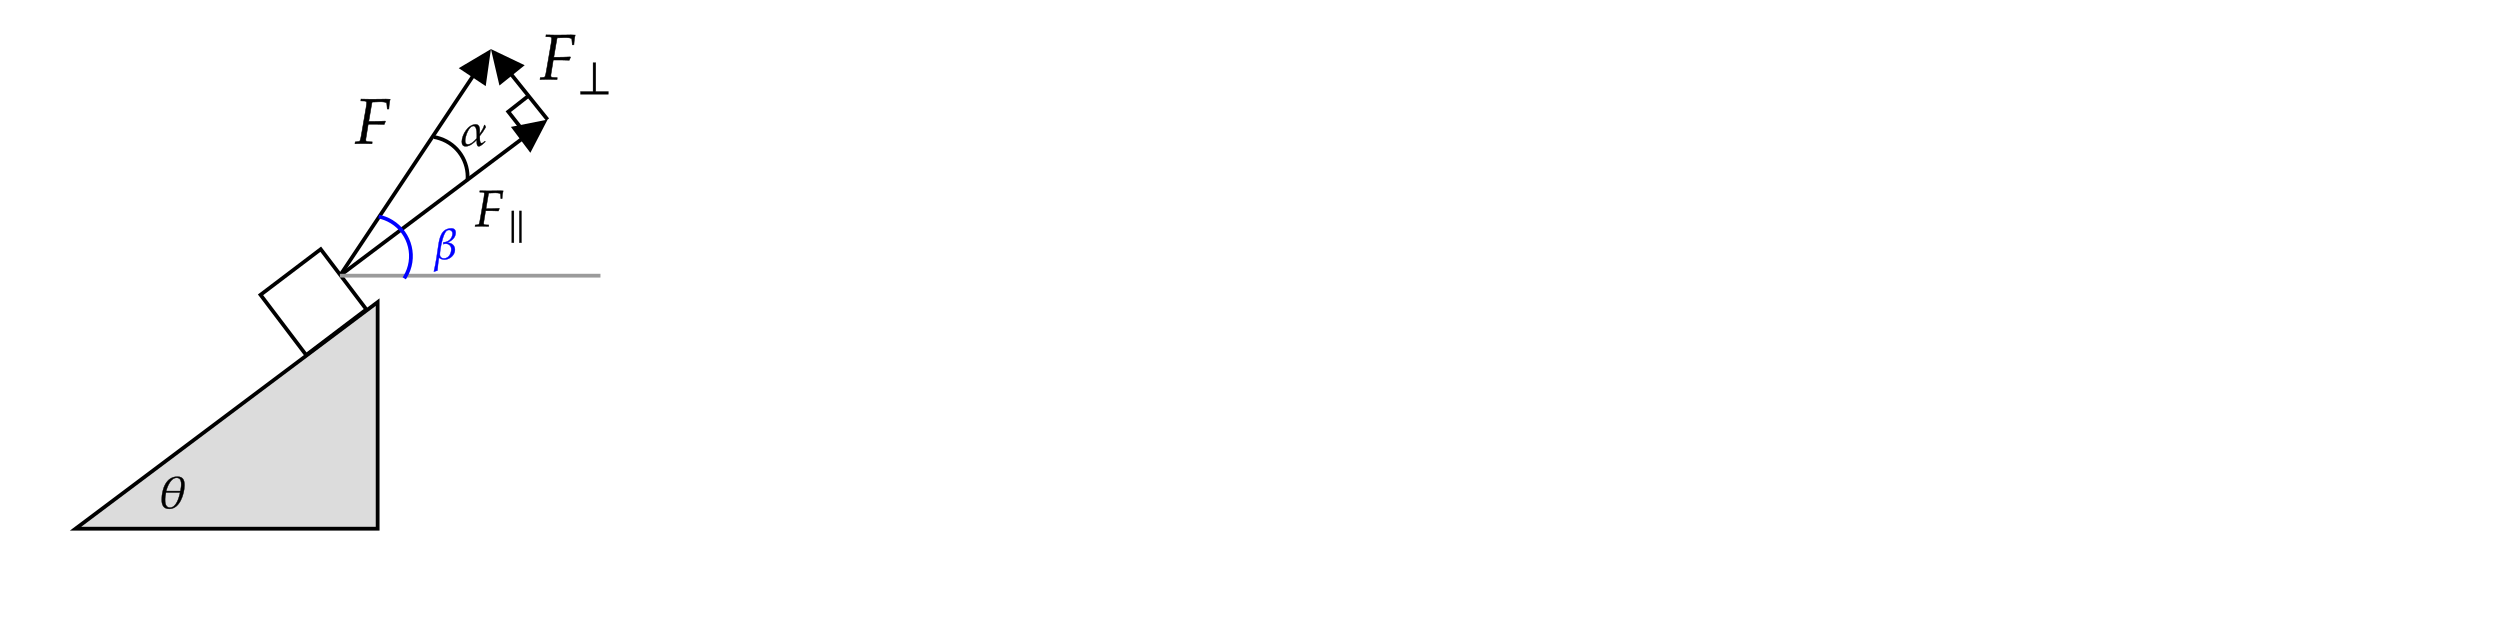
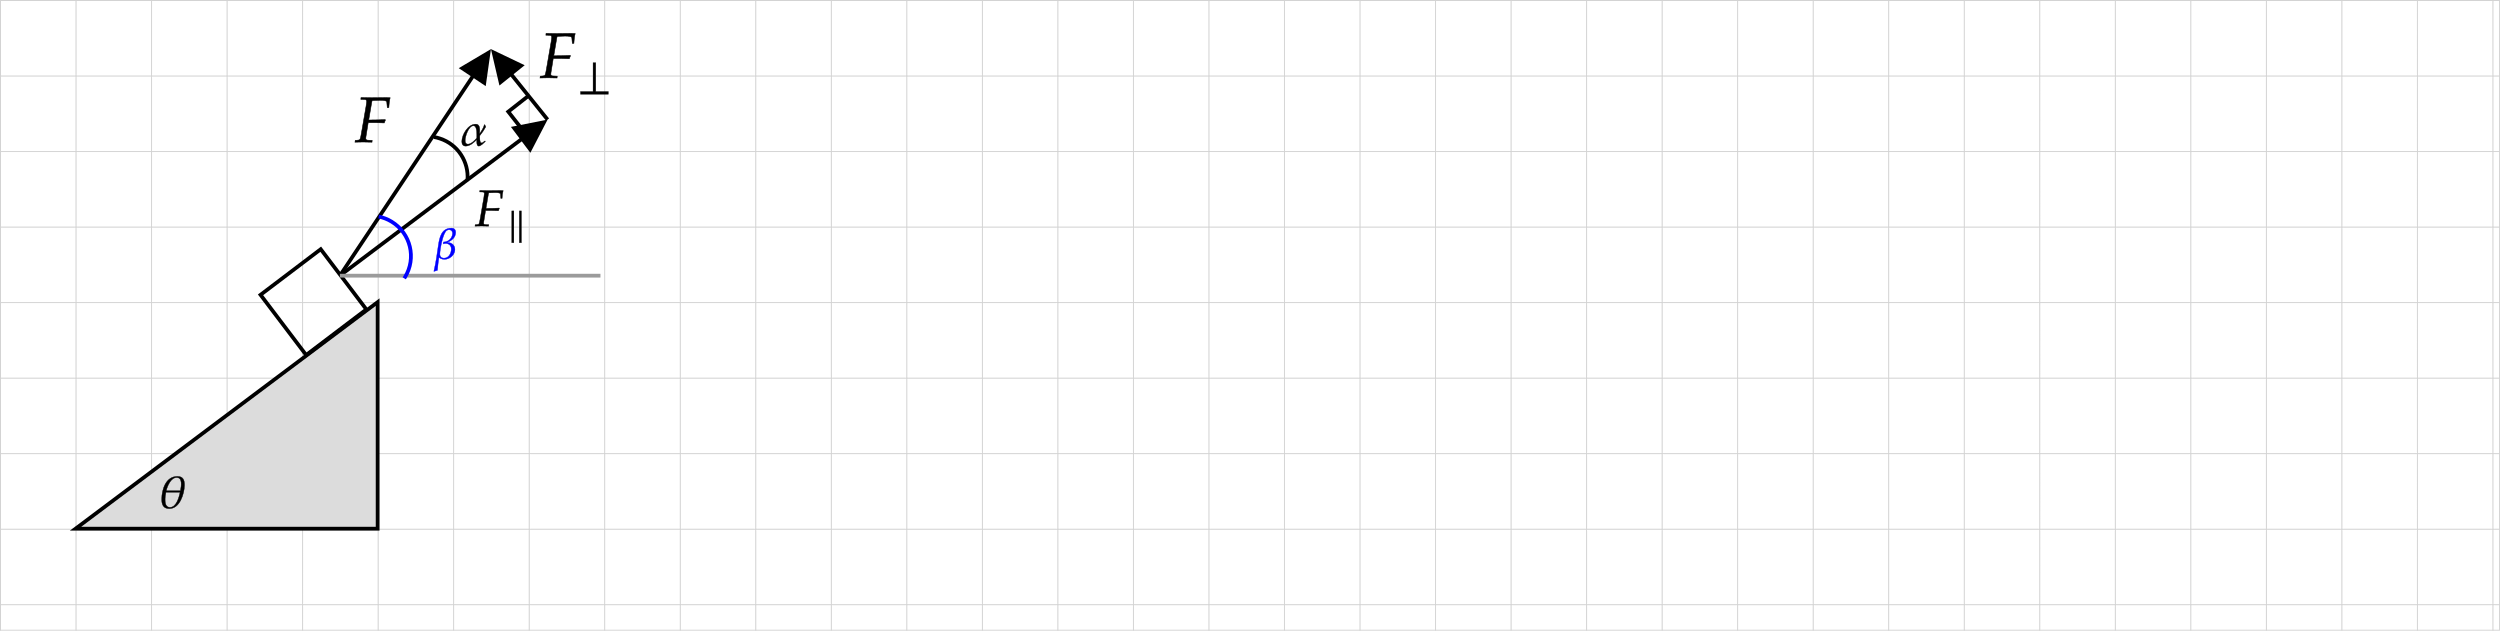
<svg xmlns="http://www.w3.org/2000/svg" x="0" y="0" width="662" height="167" style="         width:662px;         height:167px;         background: transparent;         fill: none; ">
+   <svg>
+     <g>
+       <defs>
+         <pattern id=".760328632553096" width="20" height="20" patternUnits="userSpaceOnUse">
+           <path d="M 20 0 L 0 0 0 20" fill="none" stroke="lightgray" stroke-width="0.5" />
+         </pattern>
+       </defs>
+       <rect width="100%" height="100%" fill="url(#.760328632553096)" stroke="lightgray" stroke-width="0.5" />
+     </g>
+   </svg>
  <svg class="role-diagram-draw-area">
    <g class="shapes-region" style="stroke: black; fill: none;">
      <g class="composite-shape">
        <path class="real" d=" M100,80 L20,140 L100,140 Z" style="stroke-width: 1; stroke: rgb(0, 0, 0); fill: rgb(220, 220, 220); fill-opacity: 1;" />
      </g>
      <g class="composite-shape">
        <path class="real" d=" M68.99,78.07 L84.93,65.99 L97.01,81.93 L81.07,94.01 Z" style="stroke-width: 1; stroke: rgb(0, 0, 0); fill: none; fill-opacity: 1;" />
      </g>
      <g class="arrow-line">
        <path class="connection real" stroke-dasharray="" d="  M90,73 L128.34,15.5" style="stroke: rgb(0, 0, 0); stroke-width: 1; fill: none; fill-opacity: 1;" />
        <g stroke="none" fill="#000" transform="matrix(-0.5546992,0.8320509,-0.8320509,-0.5546992,130,13)" style="stroke: none; fill: rgb(0, 0, 0); stroke-width: 1;">
          <path d=" M8.93,-4.29 L0,0 L8.93,4.29 Z" />
        </g>
      </g>
      <g class="arrow-line">
        <path class="connection real" stroke-dasharray="" d="  M90,73 L142.6,33.47" style="stroke: rgb(0, 0, 0); stroke-width: 1; fill: none; fill-opacity: 1;" />
        <g stroke="none" fill="#000" transform="matrix(-0.7993702,0.6008389,-0.6008389,-0.7993702,145,31.66666)" style="stroke: none; fill: rgb(0, 0, 0); stroke-width: 1;">
          <path d=" M8.93,-4.29 L0,0 L8.93,4.29 Z" />
        </g>
      </g>
      <g class="arrow-line">
        <path class="connection real" stroke-dasharray="" d="  M131.88,15.34 L145,31.67" style="stroke: rgb(0, 0, 0); stroke-width: 1; fill: none; fill-opacity: 1;" />
        <g stroke="none" fill="#000" transform="matrix(0.6263317,0.7795566,-0.7795566,0.6263317,130,13)" style="stroke: none; fill: rgb(0, 0, 0); stroke-width: 1;">
          <path d=" M8.93,-4.29 L0,0 L8.93,4.29 Z" />
        </g>
      </g>
      <g class="composite-shape">
        <path class="real" d=" M140.1,25.25 L134.59,29.57 L138.9,35.08" style="stroke-width: 1; stroke: rgb(0, 0, 0); fill: none; fill-opacity: 1;" />
      </g>
      <g class="arrow-line">
        <path class="connection real" stroke-dasharray="" d="  M90,73 L159,73" style="stroke: rgb(155, 155, 155); stroke-opacity: 1; stroke-width: 1; fill: none; fill-opacity: 1;" />
      </g>
      <g class="composite-shape">
        <path class="real" d=" M100.28,57.35 C101.46,57.59 102.63,58.04 103.72,58.71 C108.75,61.79 110.32,68.35 107.25,73.38 C107.18,73.49 107.11,73.59 107.04,73.7 L98.15,67.81 Z" style="stroke-width: 1; stroke: none; stroke-opacity: 1; fill: none; fill-opacity: 1;" />
        <path class="real" d=" M100.28,57.35 C101.46,57.59 102.63,58.04 103.72,58.71 C108.75,61.79 110.32,68.35 107.25,73.38 C107.18,73.49 107.11,73.59 107.04,73.7" style="stroke-width: 1; stroke: rgb(0, 0, 255); stroke-opacity: 1; fill: none; fill-opacity: 1;" />
      </g>
      <g class="composite-shape">
        <path class="real" d=" M114.9,36.28 C115.43,36.37 115.96,36.5 116.49,36.68 C121.26,38.25 124.17,42.86 123.79,47.65 L113.15,46.81 Z" style="stroke-width: 1; stroke: none; fill: none; fill-opacity: 1;" />
        <path class="real" d=" M114.9,36.28 C115.43,36.37 115.96,36.5 116.49,36.68 C121.26,38.25 124.17,42.86 123.79,47.65" style="stroke-width: 1; stroke: rgb(0, 0, 0); fill: none; fill-opacity: 1;" />
      </g>
      <g />
    </g>
    <g />
    <g />
    <g />
  </svg>
  <svg width="660" height="165" style="width:660px;height:165px;font-family:Asana-Math, Asana;background:transparent;">
    <g>
      <g>
        <g>
-           <g transform="matrix(1,0,0,1,94,38)">
+           <g transform="matrix(1,0,0,1,94,37.60001)">
            <path transform="matrix(0.017,0,0,-0.017,0,0)" d="M286 646L392 650C454 650 494 641 495 626L503 537L527 537C530 600 537 651 548 689C526 691 498 692 481 692L440 691L275 689L246 689C221 689 181 690 143 691L94 692L91 664L147 662C171 661 182 652 182 635C182 621 178 589 173 559L98 125C81 33 81 32 40 28L4 25L0 -3L34 -2C74 -1 106 0 127 0C145 0 174 -1 213 -2L265 -3L268 25L204 28C177 29 168 37 168 57C168 63 169 74 170 78L206 301L323 301C350 301 381 300 429 298L455 297L474 342L470 349C389 345 329 343 251 343L214 343L260 614C263 630 264 635 269 646Z" stroke="rgb(0,0,0)" stroke-opacity="1" stroke-width="8" fill="rgb(0,0,0)" fill-opacity="1" />
          </g>
        </g>
      </g>
    </g>
    <g>
      <g>
        <g>
-           <g transform="matrix(1,0,0,1,143,21)">
+           <g transform="matrix(1,0,0,1,143,20.59999)">
            <path transform="matrix(0.017,0,0,-0.017,0,0)" d="M286 646L392 650C454 650 494 641 495 626L503 537L527 537C530 600 537 651 548 689C526 691 498 692 481 692L440 691L275 689L246 689C221 689 181 690 143 691L94 692L91 664L147 662C171 661 182 652 182 635C182 621 178 589 173 559L98 125C81 33 81 32 40 28L4 25L0 -3L34 -2C74 -1 106 0 127 0C145 0 174 -1 213 -2L265 -3L268 25L204 28C177 29 168 37 168 57C168 63 169 74 170 78L206 301L323 301C350 301 381 300 429 298L455 297L474 342L470 349C389 345 329 343 251 343L214 343L260 614C263 630 264 635 269 646Z" stroke="rgb(0,0,0)" stroke-opacity="1" stroke-width="8" fill="rgb(0,0,0)" fill-opacity="1" />
          </g>
        </g>
        <g>
          <g>
            <g>
              <g>
-                 <g transform="matrix(1,0,0,1,152.9427,24.00417)">
+                 <g transform="matrix(1,0,0,1,152.9438,24.00626)">
                  <path transform="matrix(0.0119,0,0,-0.0119,0,0)" d="M684 -79L684 -20L404 -20L404 621L345 621L345 -20L65 -20L65 -79Z" stroke="rgb(0,0,0)" stroke-opacity="1" stroke-width="8" fill="rgb(0,0,0)" fill-opacity="1" />
                </g>
              </g>
            </g>
          </g>
        </g>
      </g>
    </g>
    <g>
      <g>
        <g>
-           <g transform="matrix(1,0,0,1,125.7865,59.9125)">
+           <g transform="matrix(1,0,0,1,125.7812,59.84374)">
            <path transform="matrix(0.0136,0,0,-0.0136,0,0)" d="M286 646L392 650C454 650 494 641 495 626L503 537L527 537C530 600 537 651 548 689C526 691 498 692 481 692L440 691L275 689L246 689C221 689 181 690 143 691L94 692L91 664L147 662C171 661 182 652 182 635C182 621 178 589 173 559L98 125C81 33 81 32 40 28L4 25L0 -3L34 -2C74 -1 106 0 127 0C145 0 174 -1 213 -2L265 -3L268 25L204 28C177 29 168 37 168 57C168 63 169 74 170 78L206 301L323 301C350 301 381 300 429 298L455 297L474 342L470 349C389 345 329 343 251 343L214 343L260 614C263 630 264 635 269 646Z" stroke="rgb(0,0,0)" stroke-opacity="1" stroke-width="8" fill="rgb(0,0,0)" fill-opacity="1" />
          </g>
        </g>
        <g>
          <g>
            <g>
              <g>
-                 <g transform="matrix(1,0,0,1,133.7448,62.645)">
+                 <g transform="matrix(1,0,0,1,133.7375,62.645)">
                  <path transform="matrix(0.00952,0,0,-0.00952,0,0)" d="M245 -171L245 714L186 714L186 -171ZM397 714L397 -171L456 -171L456 714Z" stroke="rgb(0,0,0)" stroke-opacity="1" stroke-width="8" fill="rgb(0,0,0)" fill-opacity="1" />
                </g>
              </g>
            </g>
          </g>
        </g>
      </g>
    </g>
    <g>
      <g>
        <g>
-           <g transform="matrix(1,0,0,1,42,134.5667)">
+           <g transform="matrix(1,0,0,1,42,134.5)">
            <path transform="matrix(0.0119,0,0,-0.0119,0,0)" d="M237 -16C473 -16 572 316 576 504C578 618 546 702 419 702C159 702 72 412 69 199C67 80 101 -16 237 -16ZM401 676C536 676 506 491 485 381L169 381C194 485 272 676 401 676ZM253 13C102 13 147 261 163 349L479 349C454 237 396 13 253 13Z" stroke="rgb(0,0,0)" stroke-opacity="1" stroke-width="8" fill="rgb(0,0,0)" fill-opacity="1" />
          </g>
        </g>
      </g>
    </g>
    <g>
      <g>
        <g>
-           <g transform="matrix(1,0,0,1,122,38.56667)">
+           <g transform="matrix(1,0,0,1,122,38.50001)">
            <path transform="matrix(0.0119,0,0,-0.0119,0,0)" d="M400 -16C446 -16 513 54 545 84L545 97L532 97C513 79 489 55 462 55C417 55 424 184 424 216C474 278 520 343 558 413C551 428 544 444 536 459L525 459C511 391 456 315 420 257C422 336 445 472 332 473C164 473 27 243 24 93C23 33 43 -16 111 -16C203 -16 297 64 357 131C357 96 348 -15 400 -16ZM284 437C371 437 358 224 357 164C314 113 233 28 162 28C109 28 98 70 99 115C100 202 175 437 284 437Z" stroke="rgb(0,0,0)" stroke-opacity="1" stroke-width="8" fill="rgb(0,0,0)" fill-opacity="1" />
          </g>
        </g>
      </g>
    </g>
    <g>
      <g>
        <g>
-           <g transform="matrix(1,0,0,1,115,68.56667)">
+           <g transform="matrix(1,0,0,1,115,68.50001)">
            <path transform="matrix(0.0119,0,0,-0.0119,0,0)" d="M459 205C459 301 389 358 298 360L298 369C391 400 475 479 476 581C477 644 445 680 381 680C154 680 114 463 89 289C62 101 36 -87 -8 -273L-8 -283C18 -274 43 -265 70 -259C76 -162 90 -66 104 29C239 -84 459 37 459 205ZM216 12C159 12 123 45 124 103C126 205 190 570 278 629C337 668 411 631 406 558C398 447 310 371 204 371C201 338 204 378 200 329C294 362 383 309 378 208C374 115 322 12 216 12Z" stroke="rgb(0,0,255)" stroke-opacity="1" stroke-width="8" fill="rgb(0,0,255)" fill-opacity="1" />
          </g>
        </g>
      </g>
    </g>
  </svg>
</svg>
